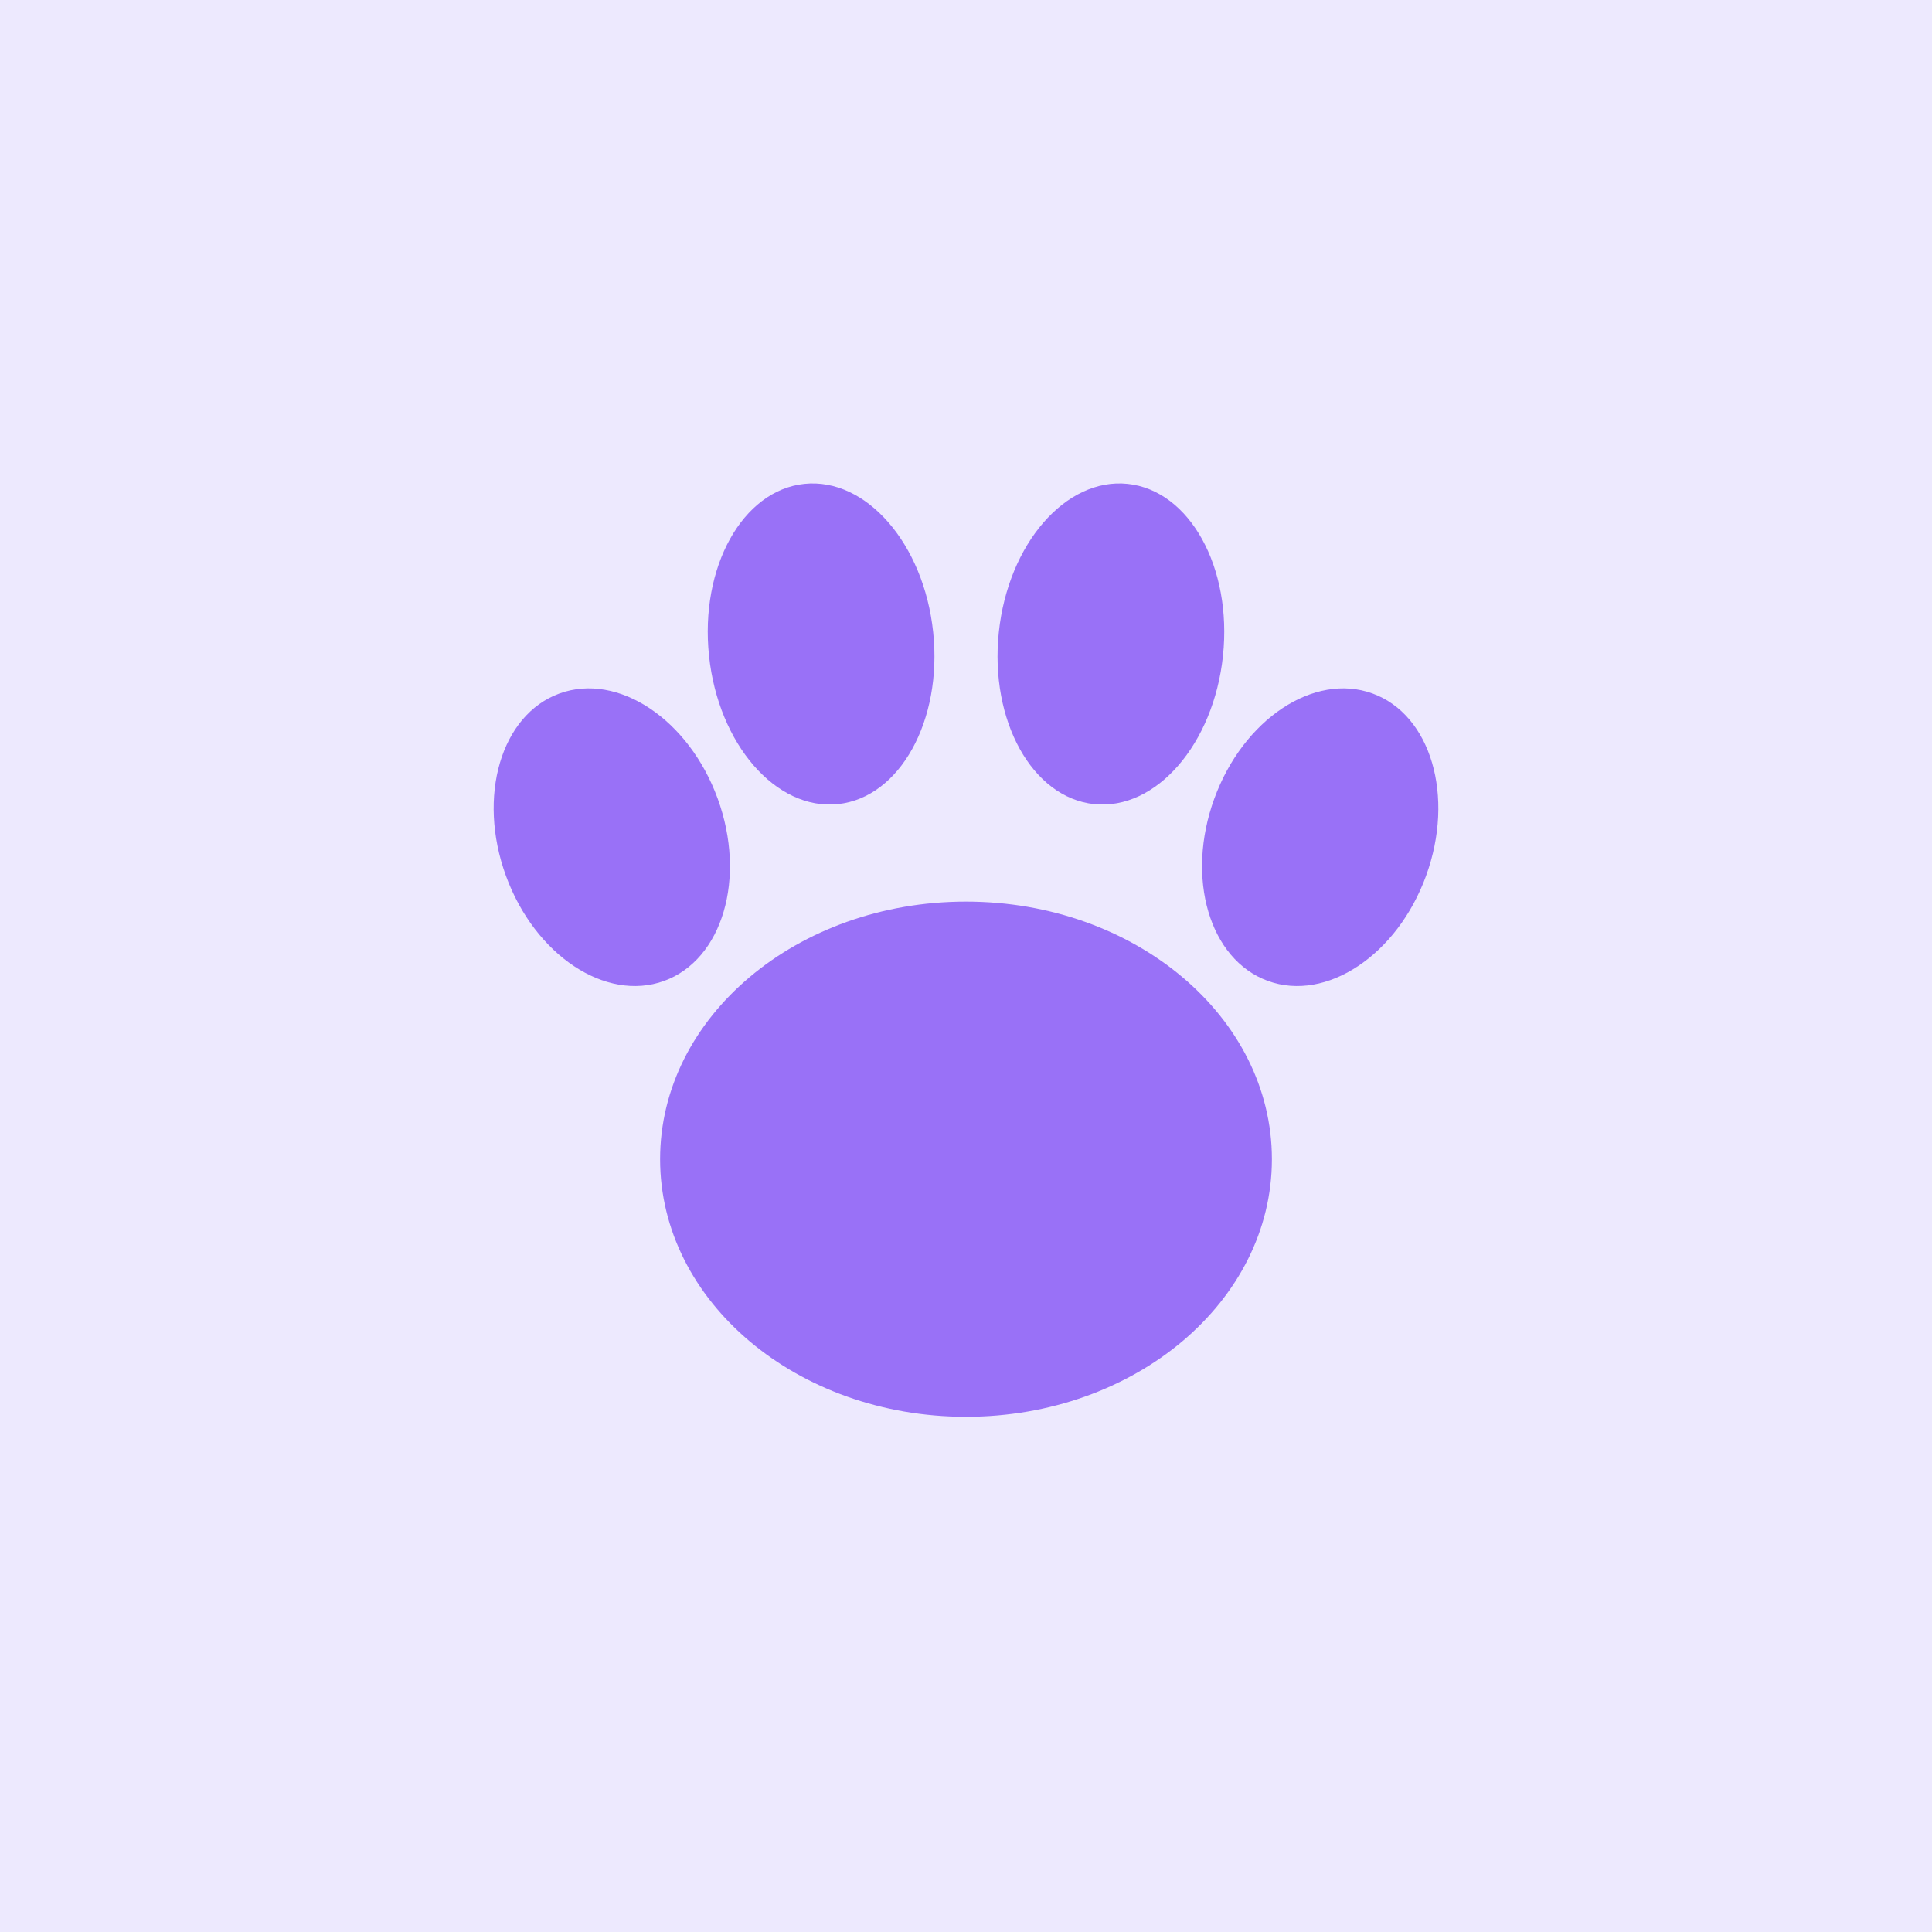
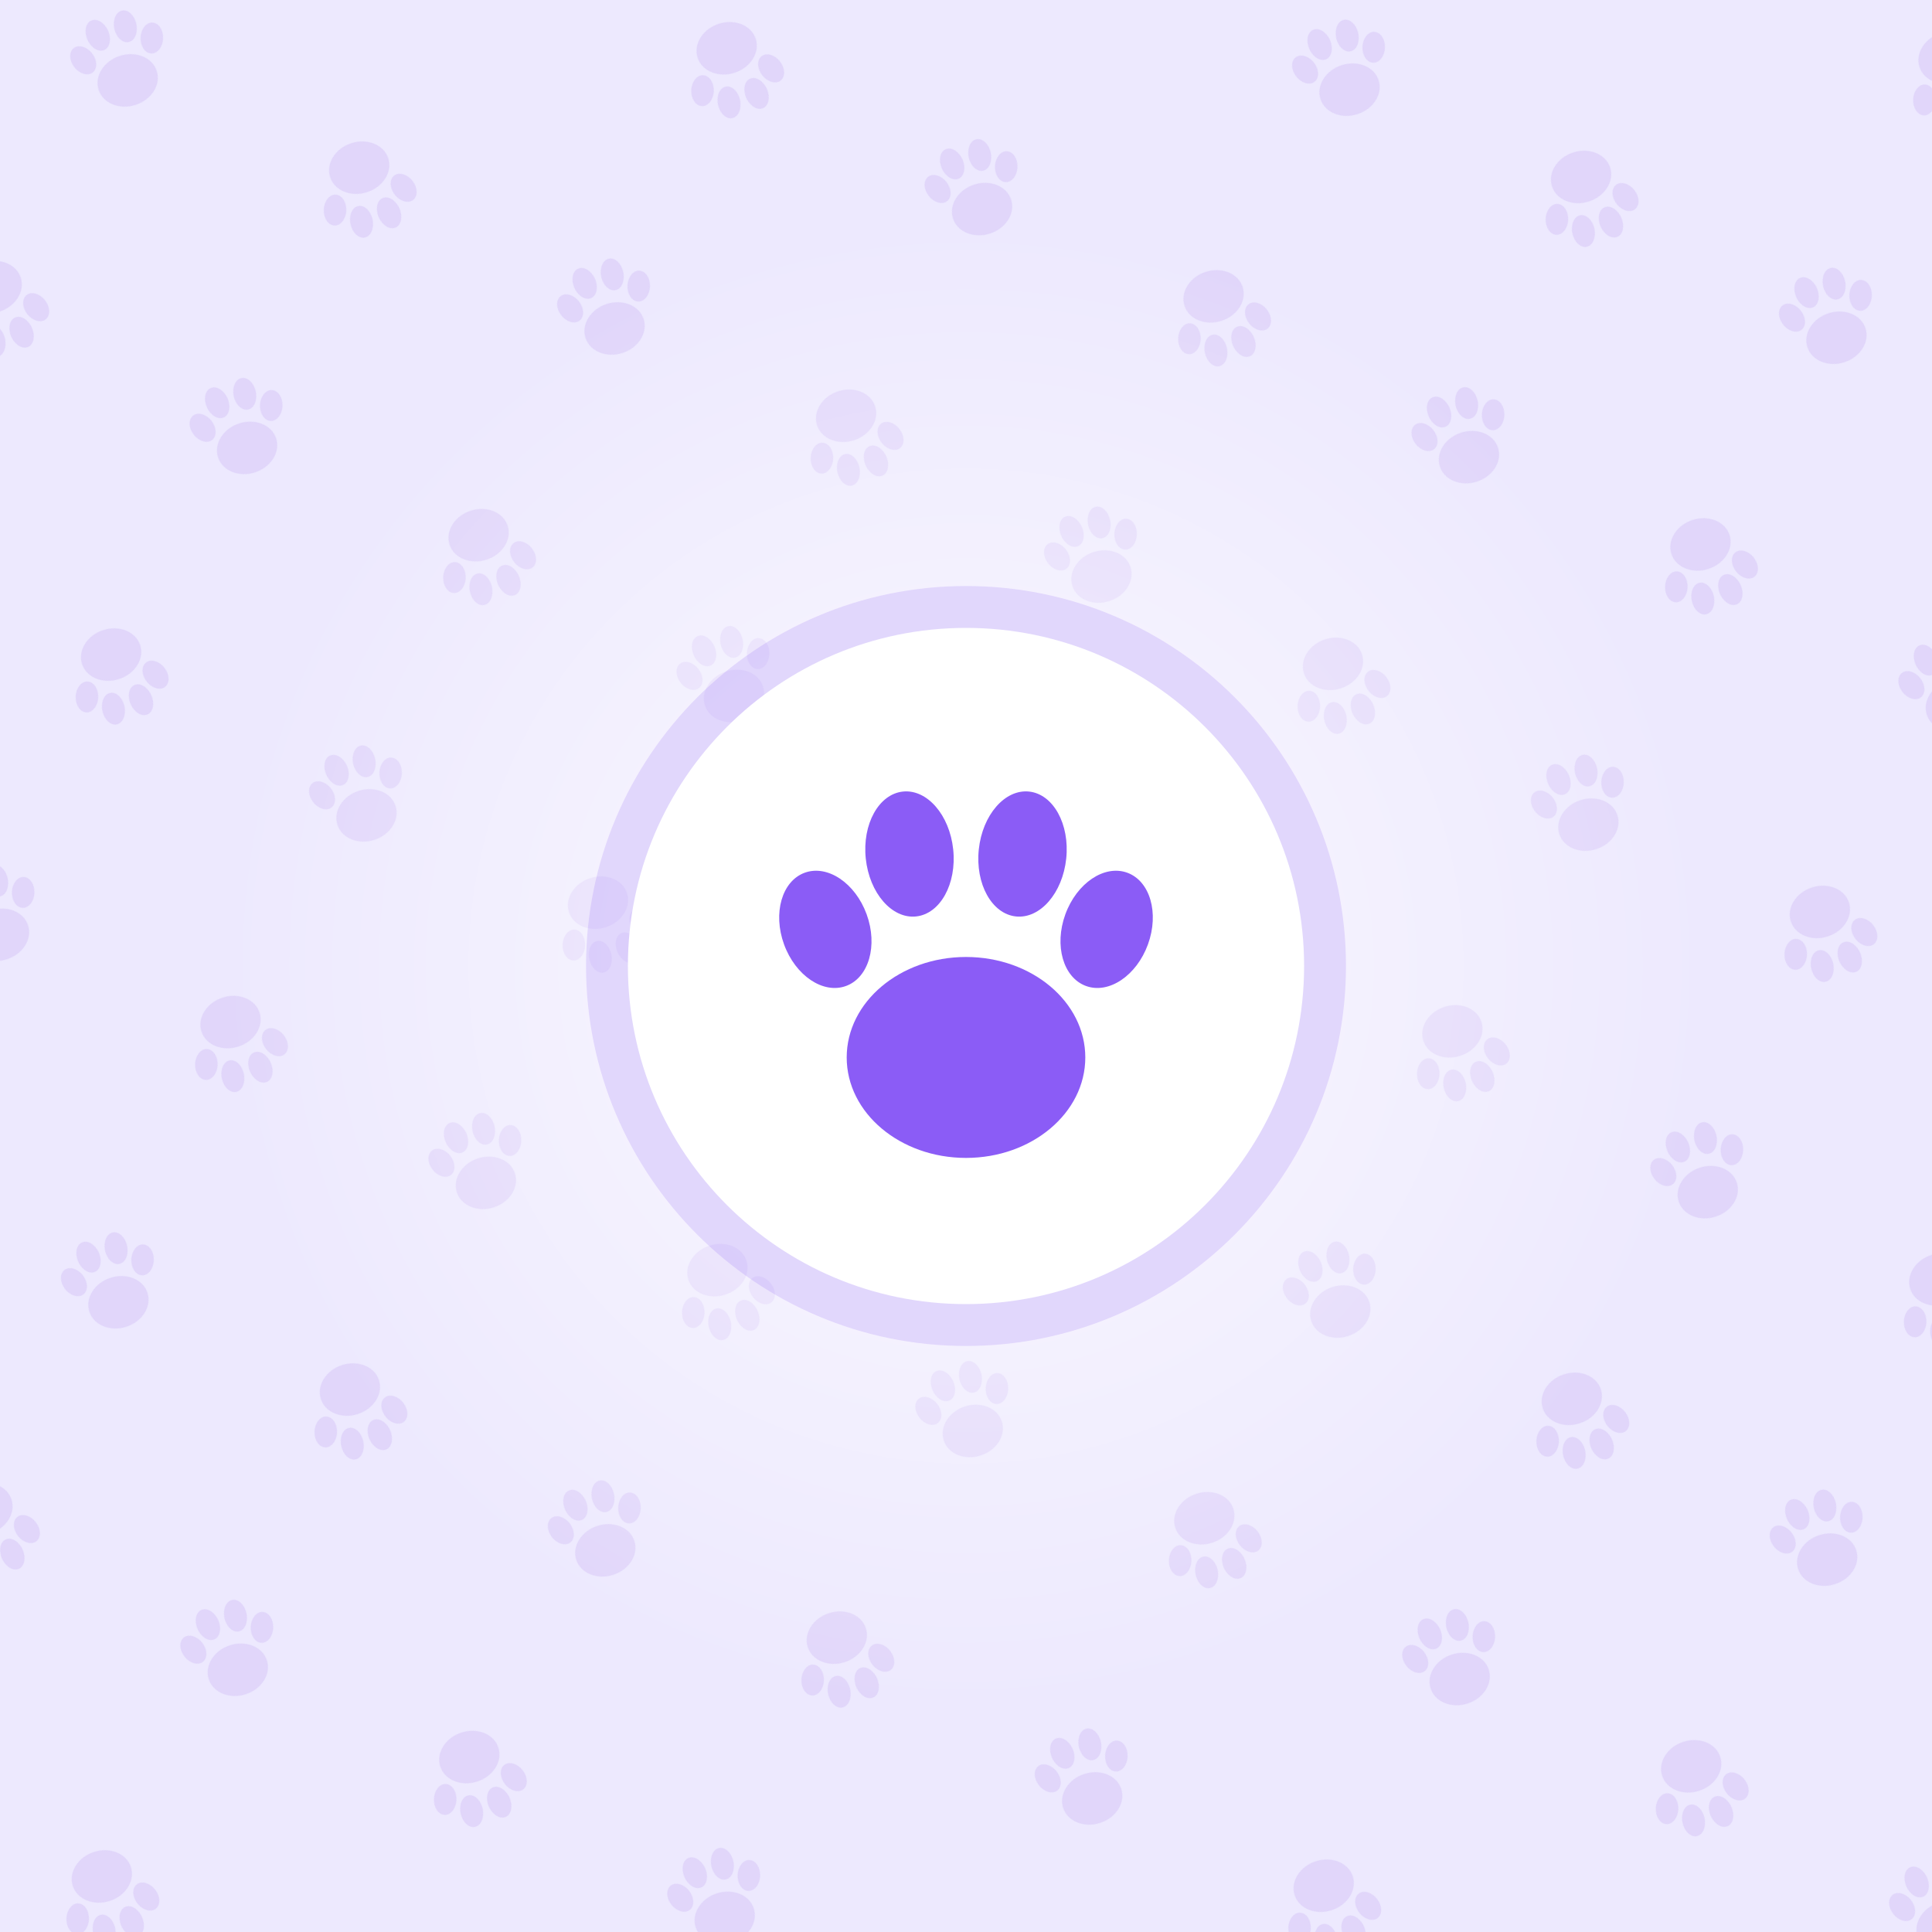
- <svg xmlns="http://www.w3.org/2000/svg" viewBox="0 0 1200 1200" role="img" aria-label="Photo coming soon">
+ <svg xmlns="http://www.w3.org/2000/svg" xmlns:xlink="http://www.w3.org/1999/xlink" viewBox="0 0 1200 1200" role="img" aria-label="Pawsome">
+   <defs>
+     <g id="paw">
+       <ellipse cx="0" cy="60" rx="95" ry="80" />
+       <ellipse cx="-112" cy="-42" rx="35" ry="48" transform="rotate(-20 -112 -42)" />
+       <ellipse cx="-45" cy="-102" rx="35" ry="50" transform="rotate(-6 -45 -102)" />
+       <ellipse cx="45" cy="-102" rx="35" ry="50" transform="rotate(6 45 -102)" />
+       <ellipse cx="112" cy="-42" rx="35" ry="48" transform="rotate(20 112 -42)" />
+     </g>
+     <pattern id="paws" width="240" height="240" patternUnits="userSpaceOnUse" patternTransform="rotate(-18)">
+       <g fill="#6D28D9" opacity="0.1">
+         <use xlink:href="#paw" href="#paw" transform="translate(60 60) scale(0.2)" />
+         <use xlink:href="#paw" href="#paw" transform="translate(180 180) scale(0.2) rotate(180)" />
+       </g>
+     </pattern>
+     <radialGradient id="glow" cx="50%" cy="50%" r="50%">
+       <stop offset="0" stop-color="#FFFFFF" stop-opacity="0.75" />
+       <stop offset="1" stop-color="#FFFFFF" stop-opacity="0" />
+     </radialGradient>
+   </defs>
  <rect width="1200" height="1200" fill="#EDE9FE" />
-   <g fill="#8B5CF6" opacity="0.85">
-     <ellipse cx="600" cy="720" rx="190" ry="160" />
-     <ellipse cx="380" cy="520" rx="70" ry="95" transform="rotate(-20 380 520)" />
-     <ellipse cx="510" cy="400" rx="70" ry="100" transform="rotate(-6 510 400)" />
-     <ellipse cx="690" cy="400" rx="70" ry="100" transform="rotate(6 690 400)" />
-     <ellipse cx="820" cy="520" rx="70" ry="95" transform="rotate(20 820 520)" />
-   </g>
+   <rect width="1200" height="1200" fill="url(#paws)" />
+   <circle cx="600" cy="600" r="460" fill="url(#glow)" />
+   <circle cx="600" cy="600" r="236" fill="#8B5CF6" opacity="0.18" />
+   <circle cx="600" cy="600" r="210" fill="#FFFFFF" />
+   <use xlink:href="#paw" href="#paw" transform="translate(600 610) scale(0.78)" fill="#8B5CF6" />
</svg>
